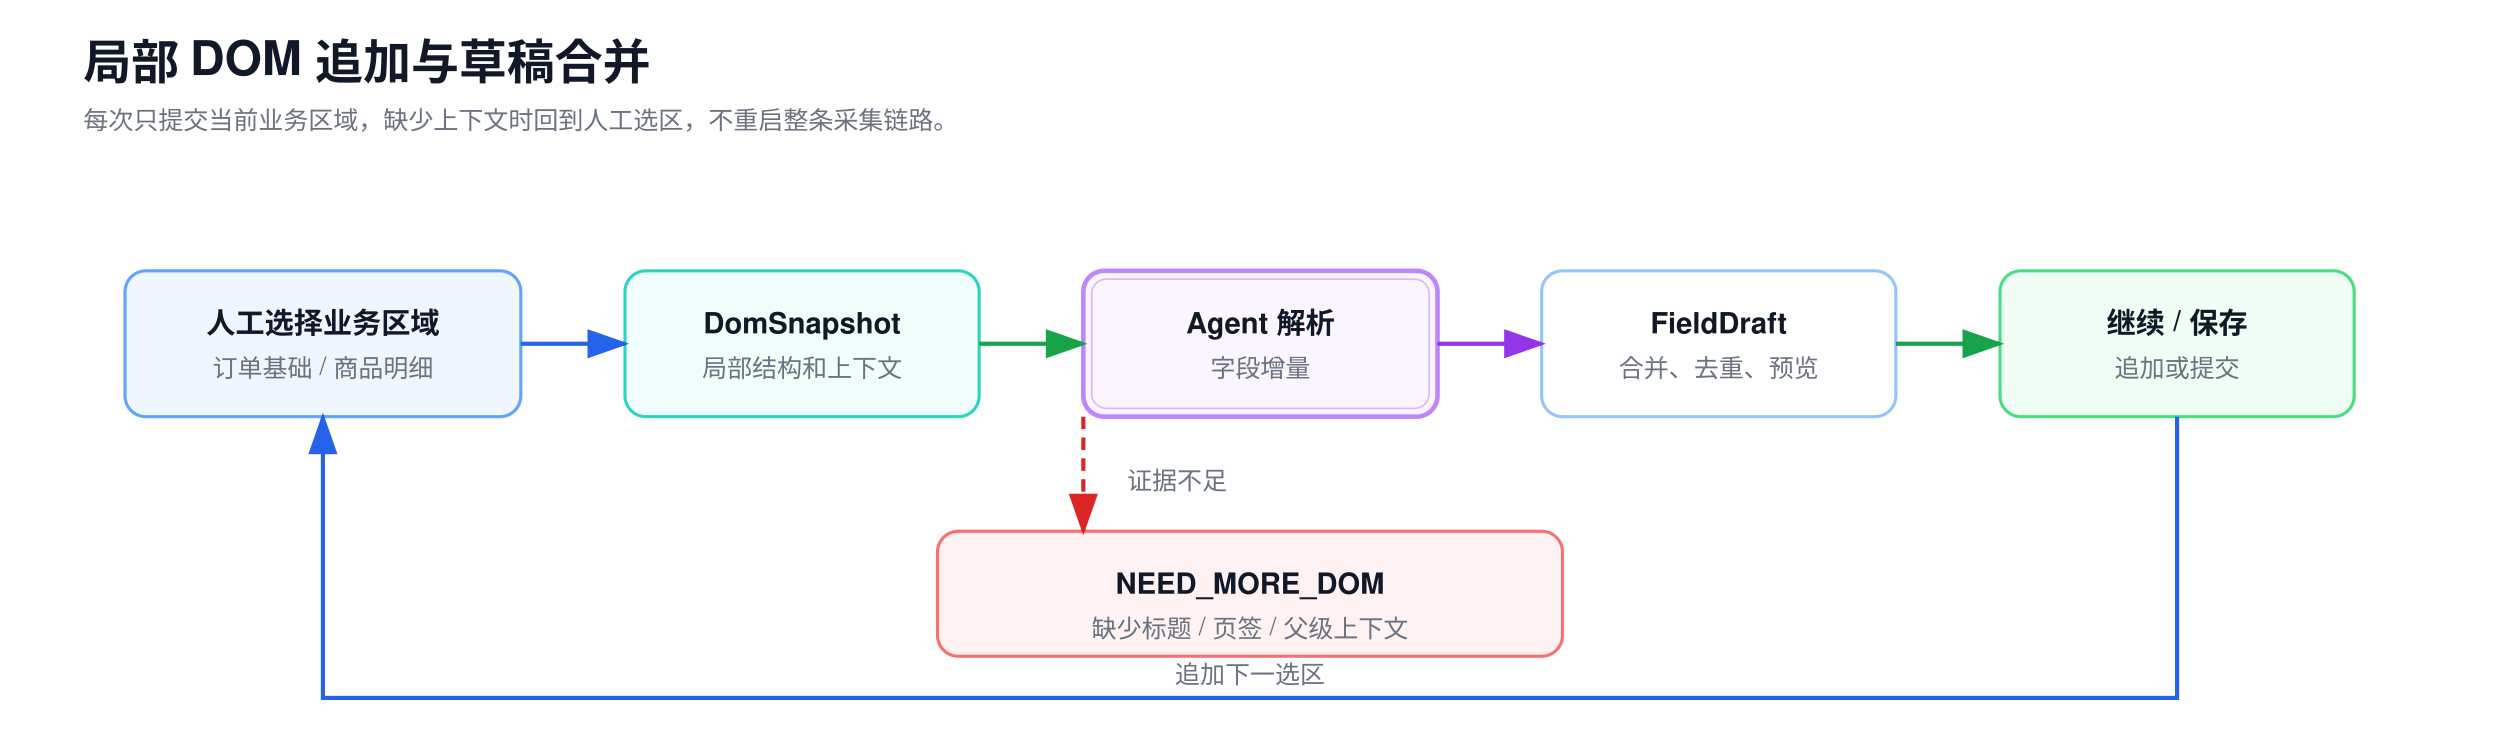
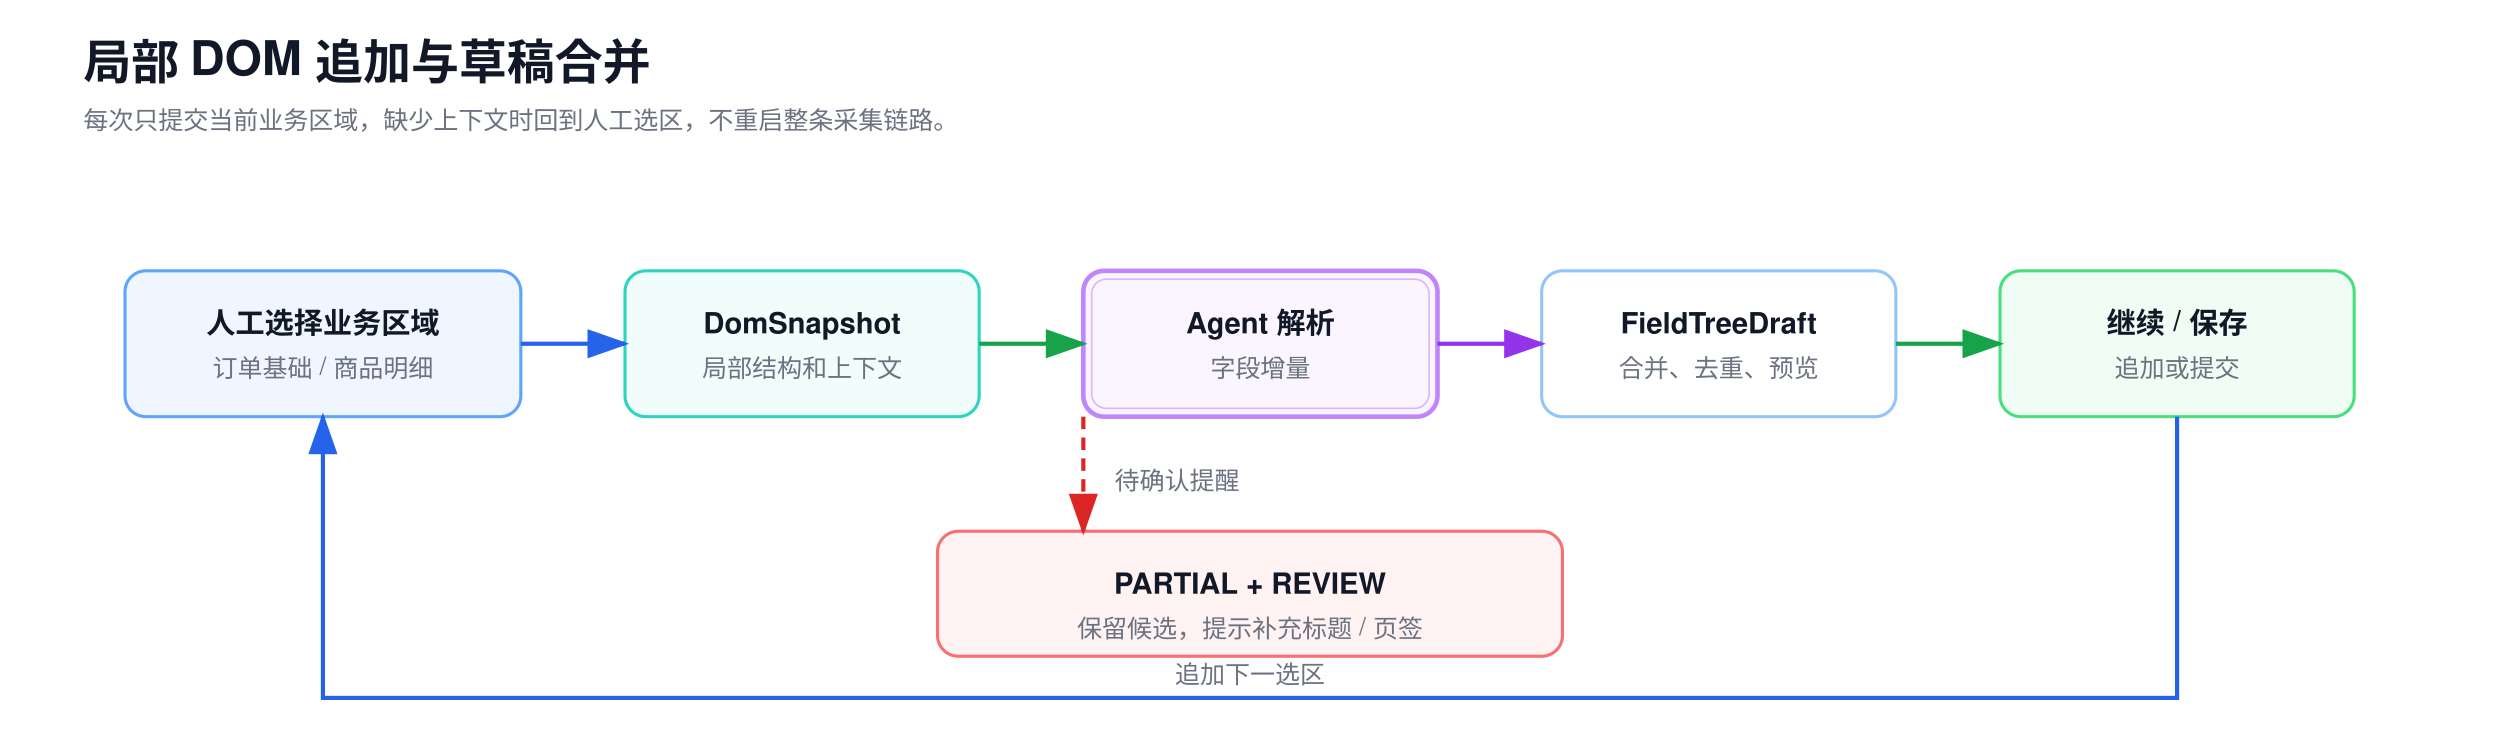
<svg xmlns="http://www.w3.org/2000/svg" viewBox="0 0 1200 360" width="1200" height="360">
  <style>text{font-family:'Helvetica Neue',Helvetica,Arial,'PingFang SC','Microsoft YaHei',sans-serif;fill:#111827} .muted{fill:#6b7280} .small{font-size:12px} .title{font-size:23px;font-weight:700} .node{font-size:14px;font-weight:600}</style>
  <defs>
    <marker id="arrow-blue" markerWidth="10" markerHeight="7" refX="9" refY="3.5" orient="auto">
      <polygon points="0 0,10 3.5,0 7" fill="#2563eb" />
    </marker>
    <marker id="arrow-purple" markerWidth="10" markerHeight="7" refX="9" refY="3.5" orient="auto">
      <polygon points="0 0,10 3.5,0 7" fill="#9333ea" />
    </marker>
    <marker id="arrow-green" markerWidth="10" markerHeight="7" refX="9" refY="3.5" orient="auto">
      <polygon points="0 0,10 3.5,0 7" fill="#16a34a" />
    </marker>
    <marker id="arrow-orange" markerWidth="10" markerHeight="7" refX="9" refY="3.5" orient="auto">
      <polygon points="0 0,10 3.5,0 7" fill="#ea580c" />
    </marker>
    <marker id="arrow-red" markerWidth="10" markerHeight="7" refX="9" refY="3.5" orient="auto">
      <polygon points="0 0,10 3.5,0 7" fill="#dc2626" />
    </marker>
    <marker id="arrow-gray" markerWidth="10" markerHeight="7" refX="9" refY="3.5" orient="auto">
      <polygon points="0 0,10 3.5,0 7" fill="#6b7280" />
    </marker>
  </defs>
  <rect width="1200" height="360" fill="#ffffff" />
  <text x="40" y="38" class="title">局部 DOM 追加与草稿合并</text>
  <text x="40" y="62" class="small muted">每次只提交当前业务区域，缺少上下文时回到人工选区，不重启整条采集链路。</text>
  <rect x="60" y="130" width="190" height="70" rx="10" fill="#eff6ff" stroke="#60a5fa" stroke-width="1.5" />
  <text x="155.0" y="160" text-anchor="middle" class="node">人工选择业务区域</text>
  <text x="155.0" y="181" text-anchor="middle" class="small muted">订单基础 / 商品明细</text>
  <rect x="300" y="130" width="170" height="70" rx="10" fill="#f0fdfa" stroke="#2dd4bf" stroke-width="1.5" />
  <text x="385.0" y="160" text-anchor="middle" class="node">DomSnapshot</text>
  <text x="385.0" y="181" text-anchor="middle" class="small muted">局部结构和上下文</text>
  <rect x="520" y="130" width="170" height="70" rx="10" fill="#faf5ff" stroke="#c084fc" stroke-width="2.2" />
  <rect x="524" y="134" width="162" height="62" rx="7" fill="none" stroke="#c084fc" stroke-width="0.8" opacity="0.55" />
  <text x="605.0" y="160" text-anchor="middle" class="node">Agent 解析</text>
  <text x="605.0" y="181" text-anchor="middle" class="small muted">字段增量</text>
  <rect x="740" y="130" width="170" height="70" rx="10" fill="#ffffff" stroke="#93c5fd" stroke-width="1.5" />
-   <text x="825.0" y="160" text-anchor="middle" class="node">FieldDraft</text>
+   <text x="825.0" y="160" text-anchor="middle" class="node">FieldTreeDraft</text>
  <text x="825.0" y="181" text-anchor="middle" class="small muted">合并、去重、预览</text>
  <rect x="960" y="130" width="170" height="70" rx="10" fill="#f0fdf4" stroke="#4ade80" stroke-width="1.5" />
  <text x="1045.0" y="160" text-anchor="middle" class="node">继续 / 保存</text>
  <text x="1045.0" y="181" text-anchor="middle" class="small muted">追加或提交</text>
  <line x1="250" y1="165" x2="300" y2="165" stroke="#2563eb" stroke-width="2" marker-end="url(#arrow-blue)" data-graph-role="edge" />
  <line x1="470" y1="165" x2="520" y2="165" stroke="#16a34a" stroke-width="2" marker-end="url(#arrow-green)" data-graph-role="edge" />
  <line x1="690" y1="165" x2="740" y2="165" stroke="#9333ea" stroke-width="2" marker-end="url(#arrow-purple)" data-graph-role="edge" />
  <line x1="910" y1="165" x2="960" y2="165" stroke="#16a34a" stroke-width="2" marker-end="url(#arrow-green)" data-graph-role="edge" />
  <path d="M 1045 200 L 1045 335 L 155 335 L 155 200" fill="none" stroke="#2563eb" stroke-width="2" marker-end="url(#arrow-blue)" data-graph-role="edge" />
  <rect x="552.0" y="313" width="96" height="20" rx="4" fill="#fff" opacity="0.96" />
  <text x="600" y="328" text-anchor="middle" class="small muted">追加下一选区</text>
  <rect x="450" y="255" width="300" height="60" rx="10" fill="#fef2f2" stroke="#f87171" stroke-width="1.5" />
-   <text x="600.0" y="285" text-anchor="middle" class="node">NEED_MORE_DOM</text>
-   <text x="600.0" y="306" text-anchor="middle" class="small muted">缺少标题 / 页签 / 父级上下文</text>
+   <text x="600.0" y="285" text-anchor="middle" class="node">PARTIAL + REVIEW</text>
+   <text x="600.0" y="306" text-anchor="middle" class="small muted">保留候选，提示补充标题 / 页签</text>
  <path d="M 520 200 L 520 255" fill="none" stroke="#dc2626" stroke-width="2" stroke-dasharray="6,4" marker-end="url(#arrow-red)" data-graph-role="edge" />
  <rect x="531.0" y="220" width="68" height="20" rx="4" fill="#fff" opacity="0.96" />
-   <text x="565" y="235" text-anchor="middle" class="small muted">证据不足</text>
+   <text x="565" y="235" text-anchor="middle" class="small muted">待确认提醒</text>
</svg>
